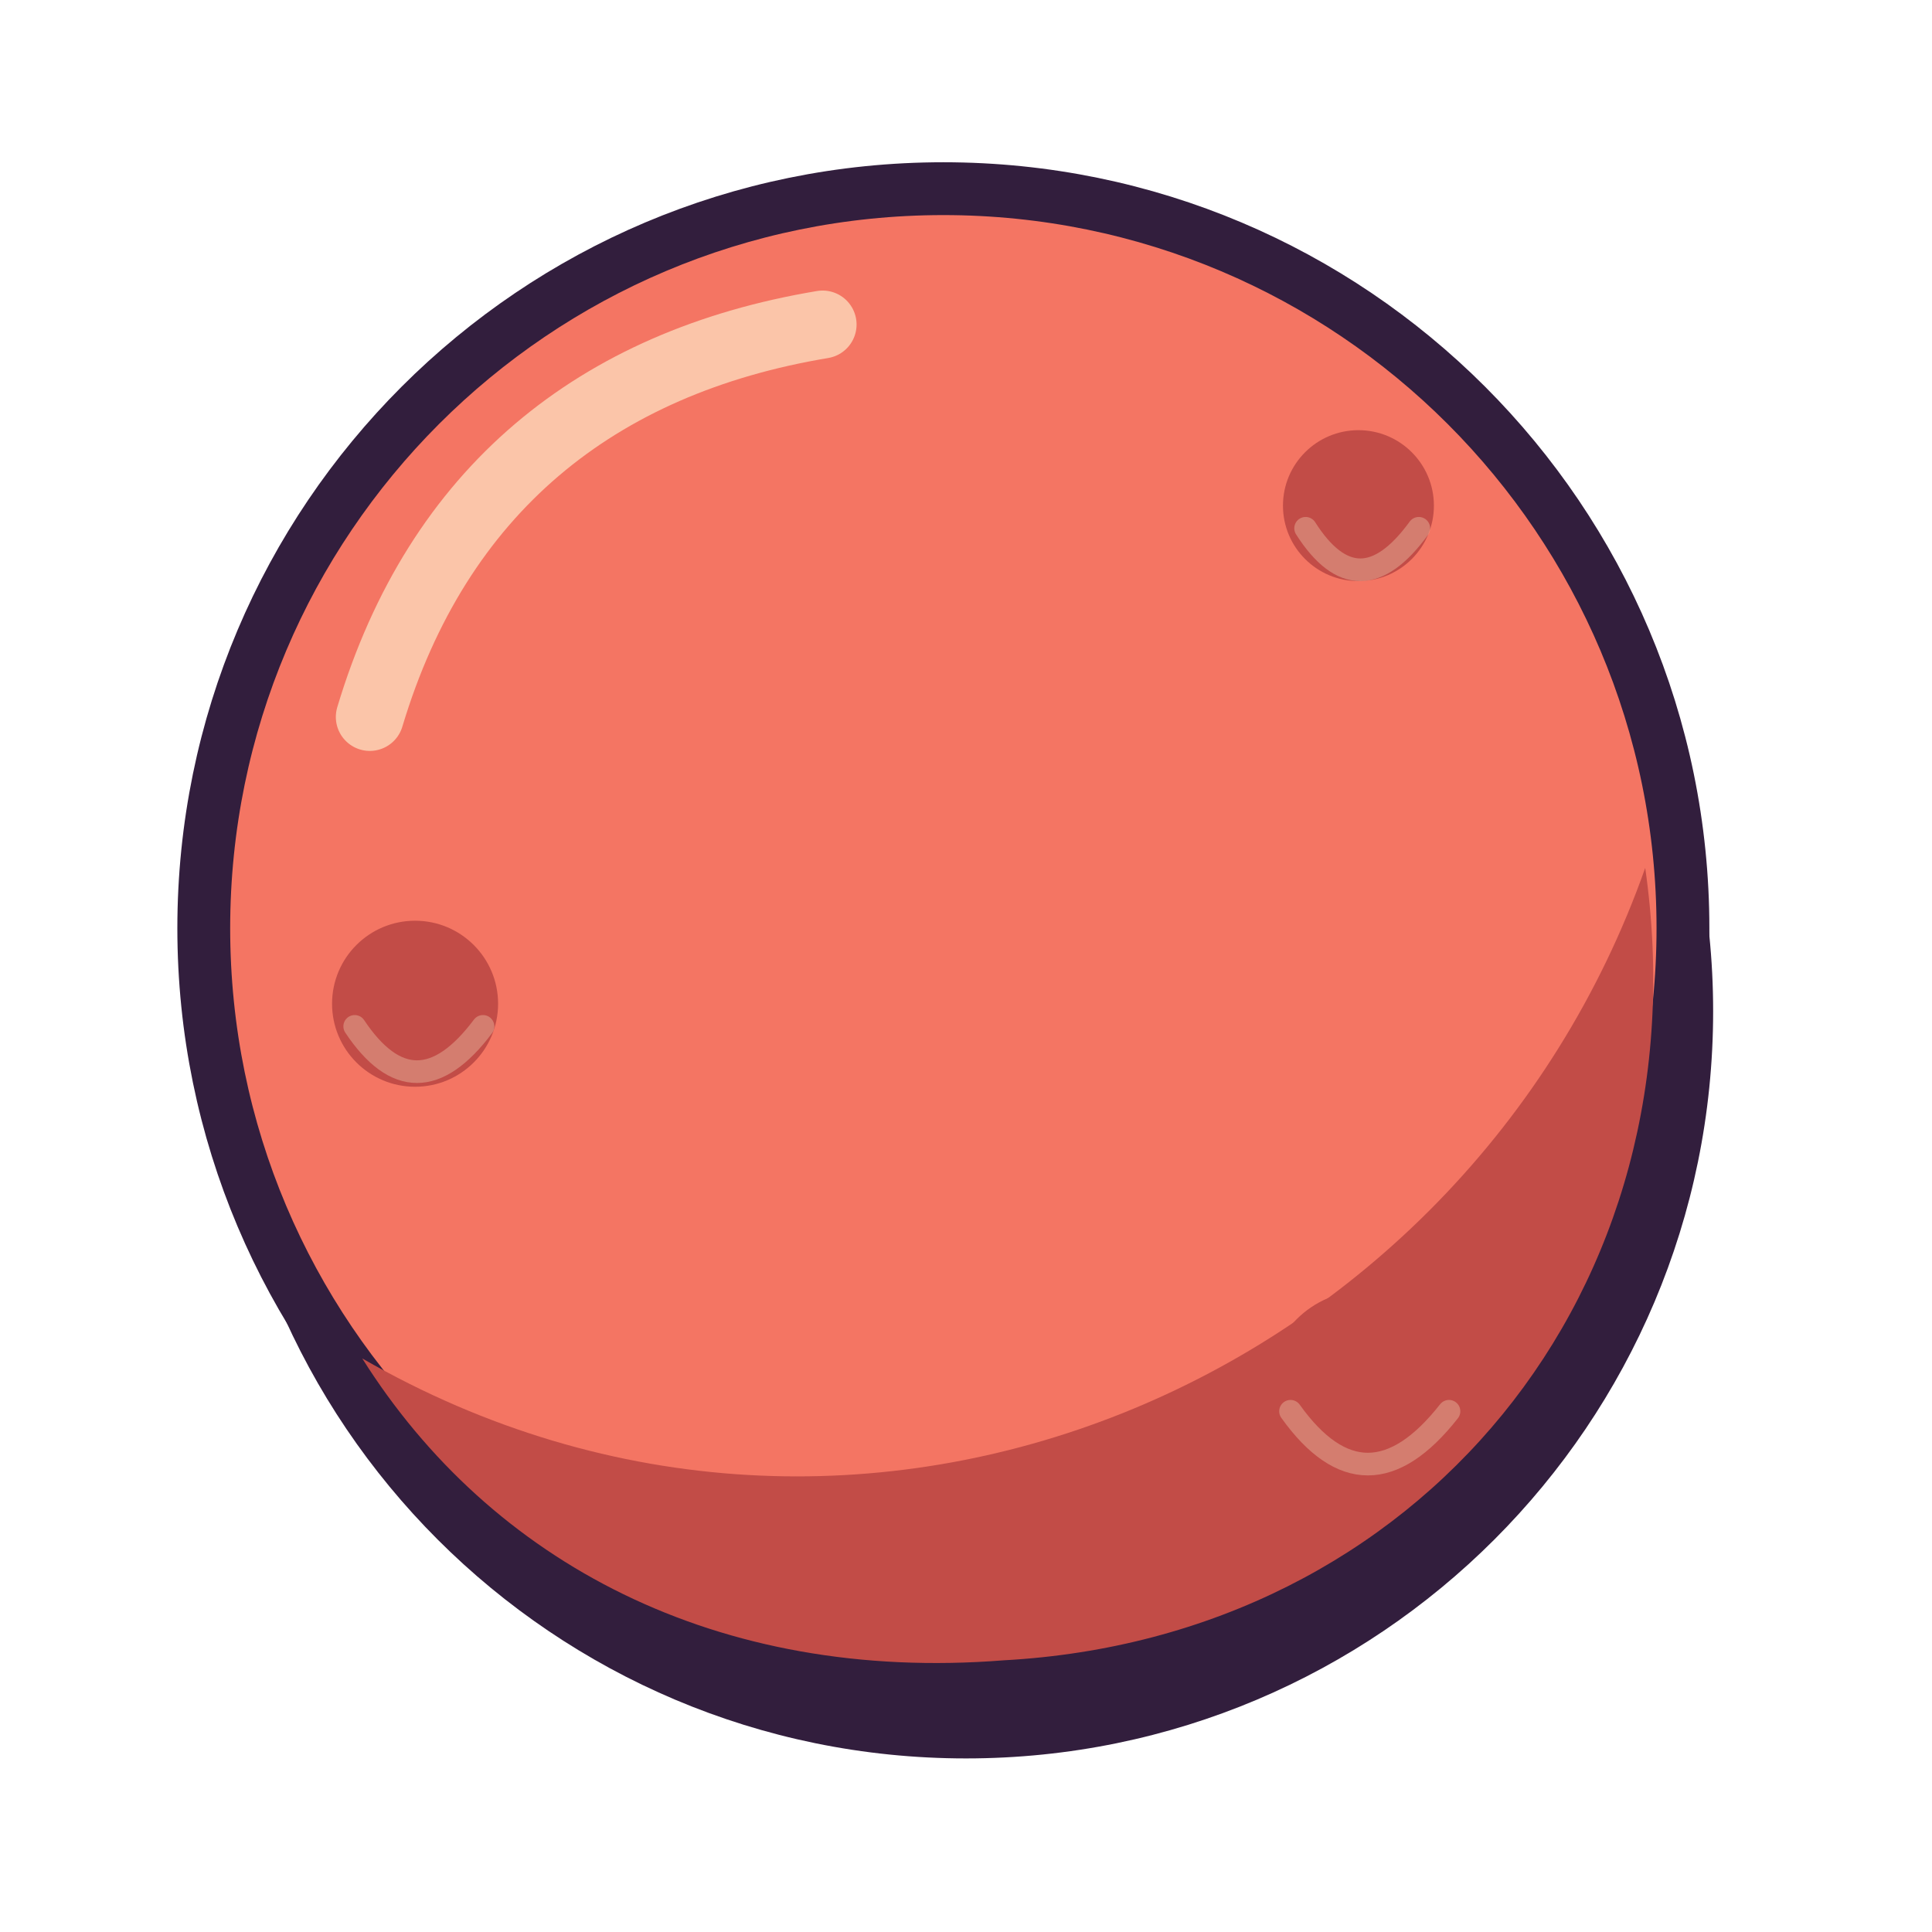
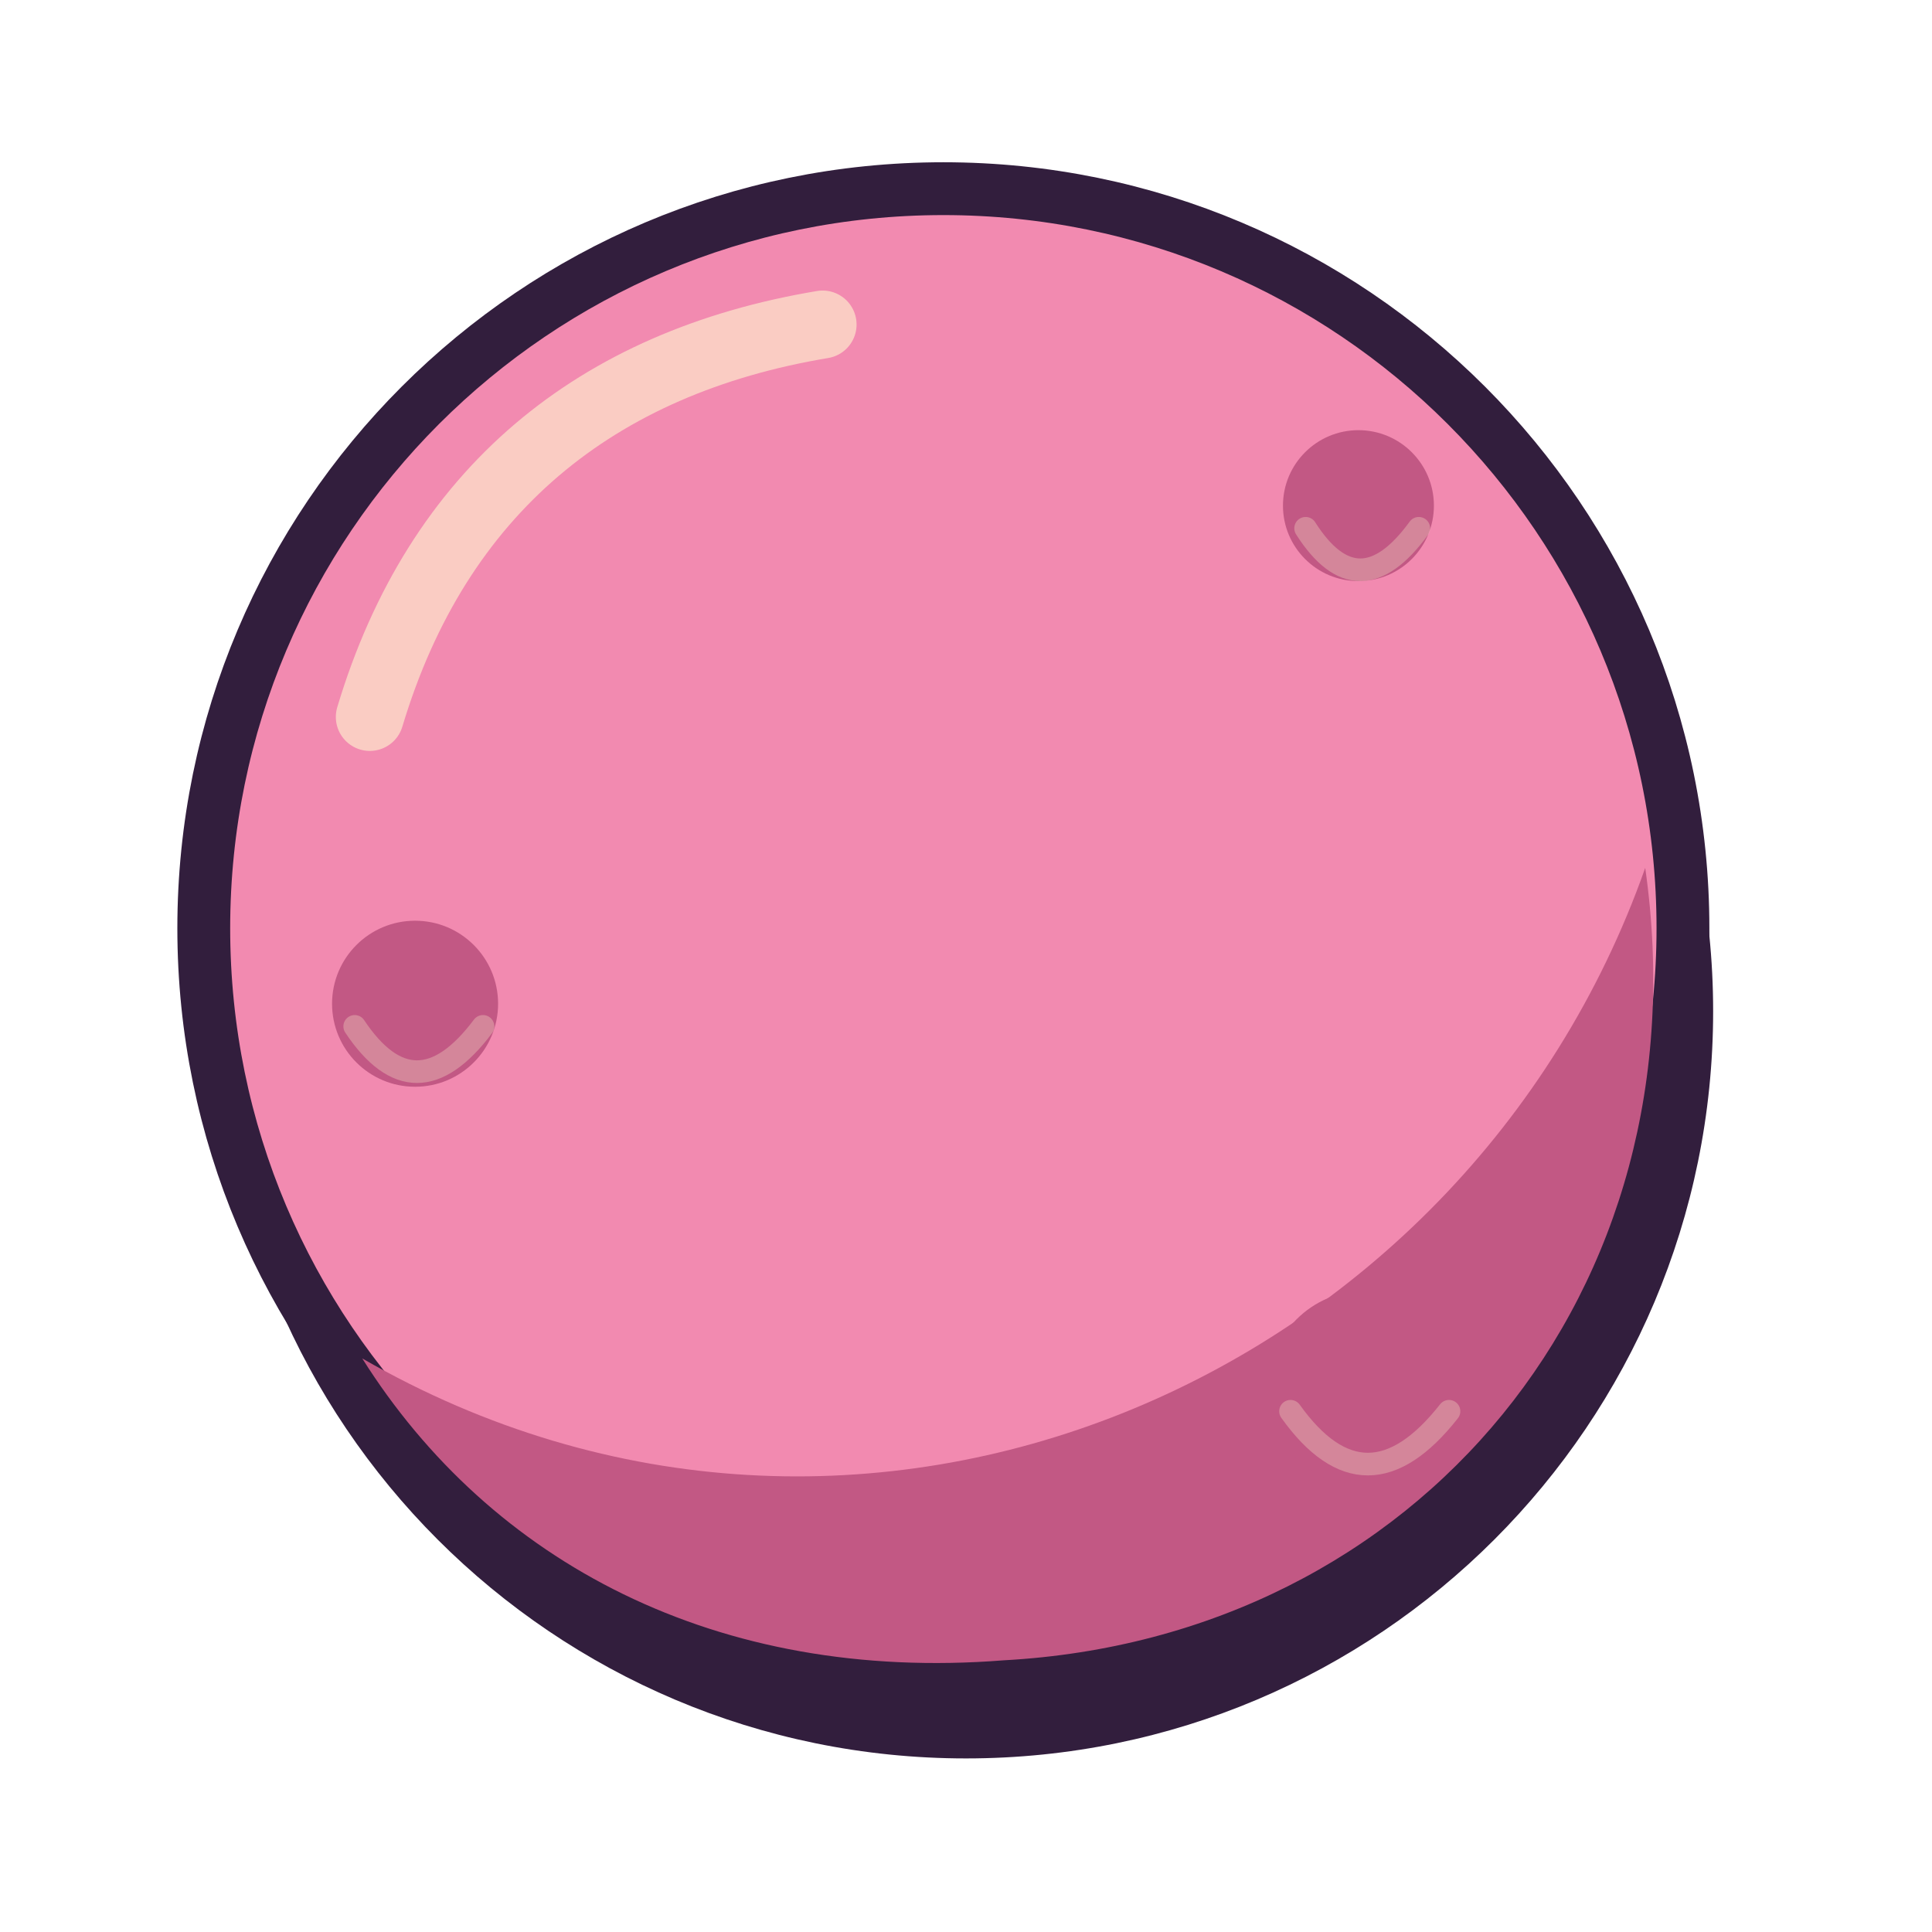
<svg xmlns="http://www.w3.org/2000/svg" width="256" height="256" viewBox="0 0 256 256">
  <circle cx="128" cy="134" r="99" fill="#321e3d" />
-   <circle cx="125" cy="123" r="98" fill="#F47563" stroke="#321e3d" stroke-width="7" />
-   <path d="M48 180C114 218 194 183 218 115C226 171 188 217 133 220C95 223 65 207 48 180Z" fill="#C24C47" />
+   <circle cx="125" cy="123" r="98" fill="#F28AB0" stroke="#321e3d" stroke-width="7" />
+   <path d="M48 180C114 218 194 183 218 115C226 171 188 217 133 220C95 223 65 207 48 180Z" fill="#C25884" />
  <path d="M49 95C58 65 79 48 109 43" fill="none" stroke="#fff0ce" stroke-width="9" stroke-linecap="round" opacity=".65" />
-   <circle cx="55" cy="133" r="11" fill="#C24C47" />
+   <circle cx="55" cy="133" r="11" fill="#C25884" />
  <path d="M47 136Q55 148 64 136" fill="none" stroke="#fff0ce" stroke-width="3" opacity=".3" stroke-linecap="round" />
-   <circle cx="180" cy="67" r="10" fill="#C24C47" />
+   <circle cx="180" cy="67" r="10" fill="#C25884" />
  <path d="M173 70Q180 81 188 70" fill="none" stroke="#fff0ce" stroke-width="3" opacity=".3" stroke-linecap="round" />
-   <circle cx="181" cy="184" r="13" fill="#C24C47" />
+   <circle cx="181" cy="184" r="13" fill="#C25884" />
  <path d="M171 187Q181 201 192 187" fill="none" stroke="#fff0ce" stroke-width="3" opacity=".3" stroke-linecap="round" />
</svg>
